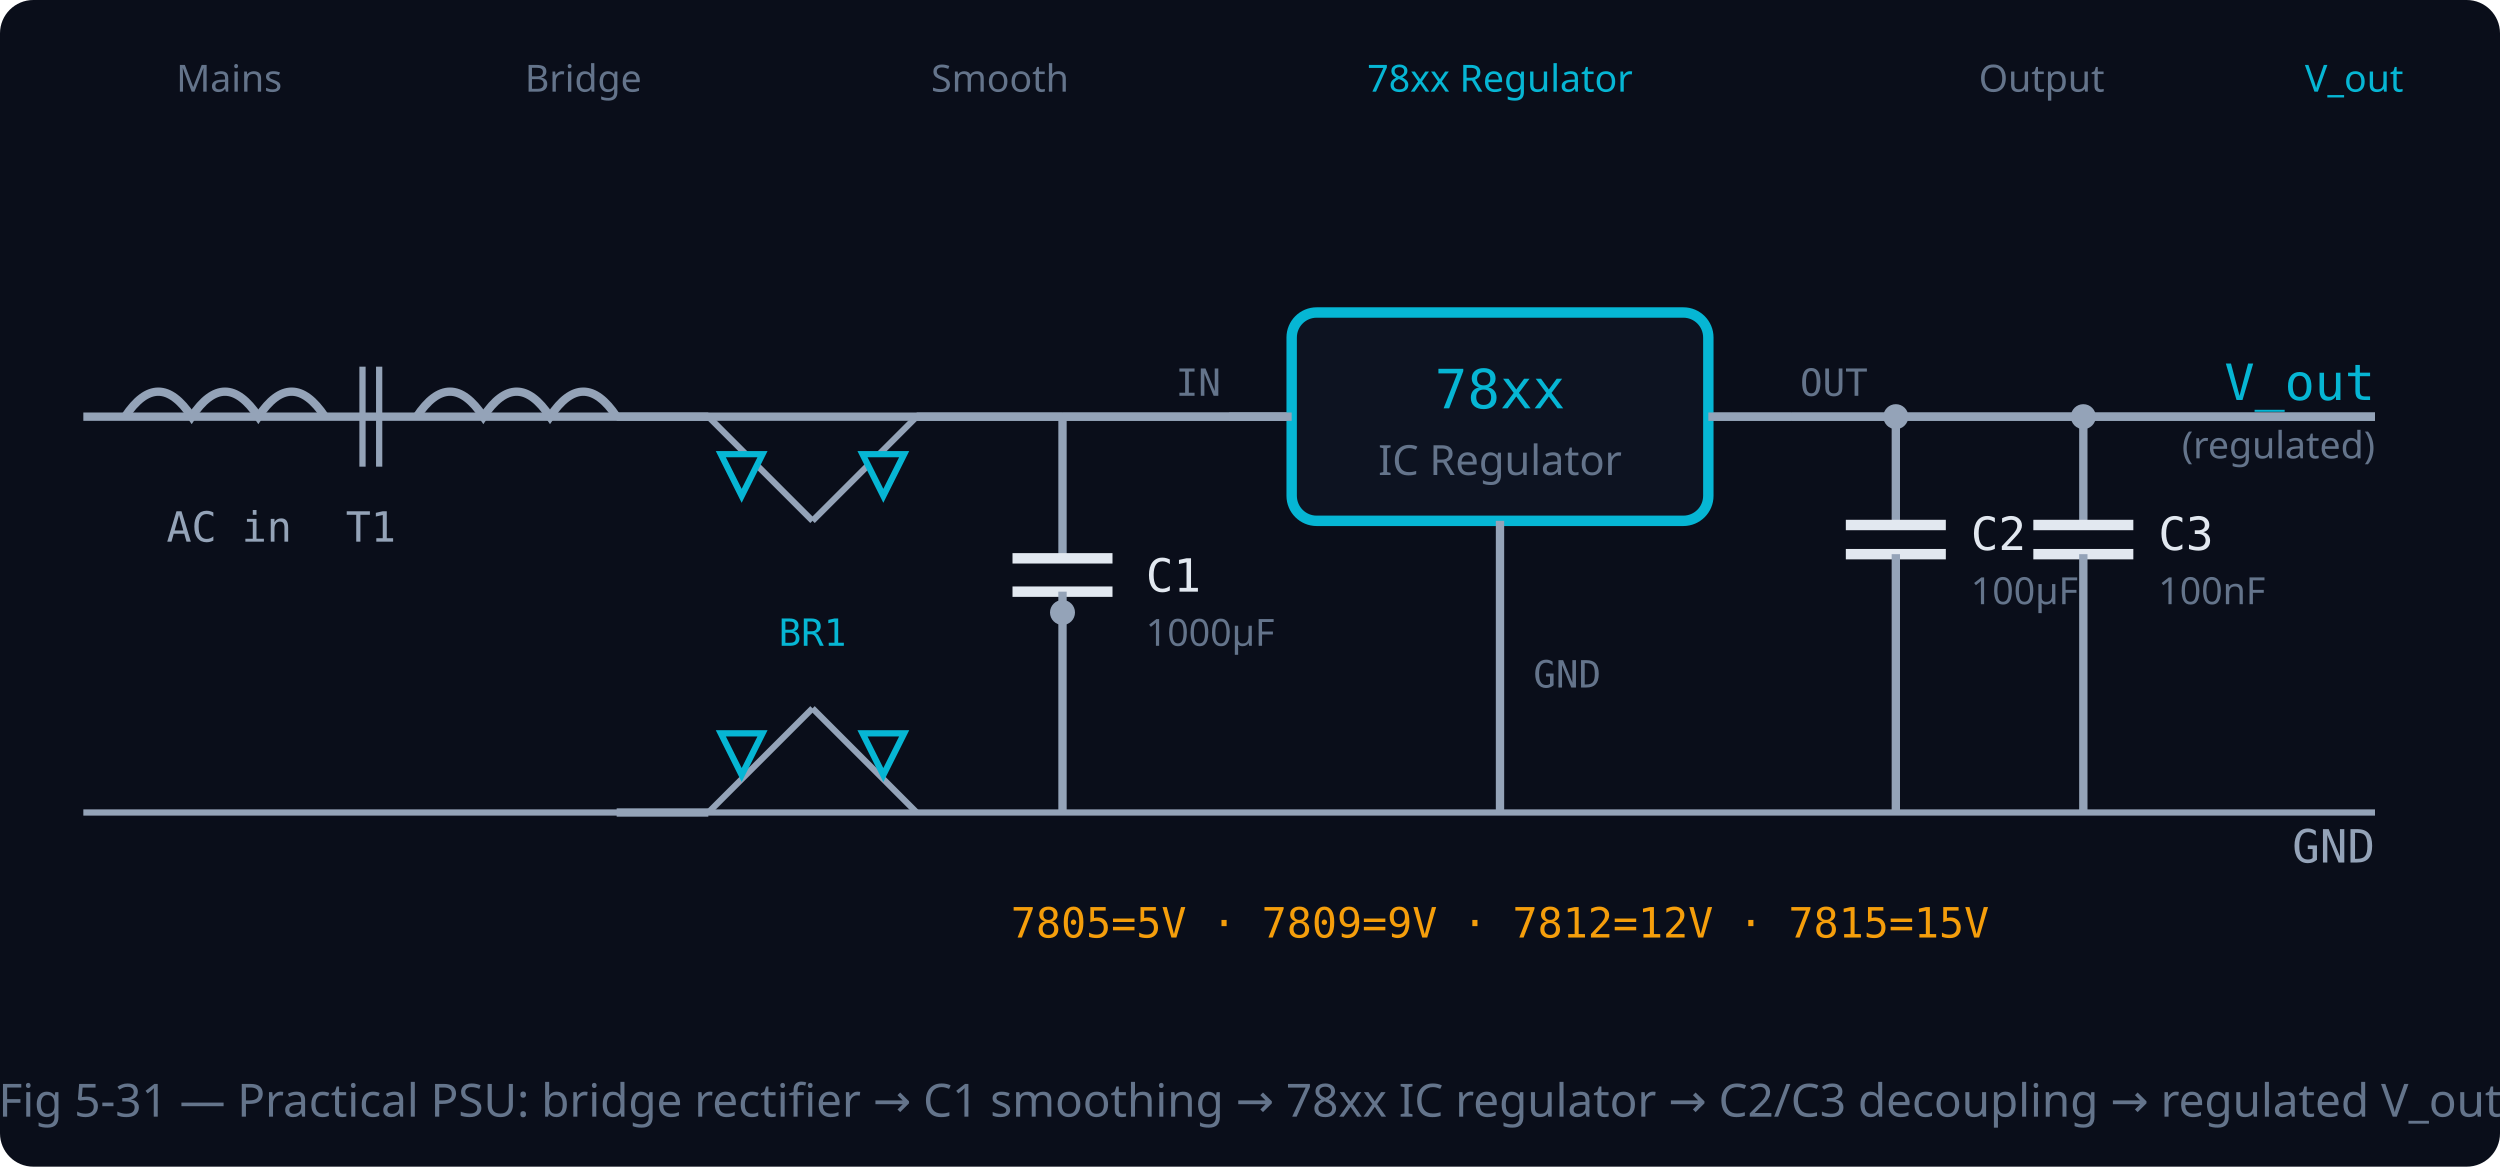
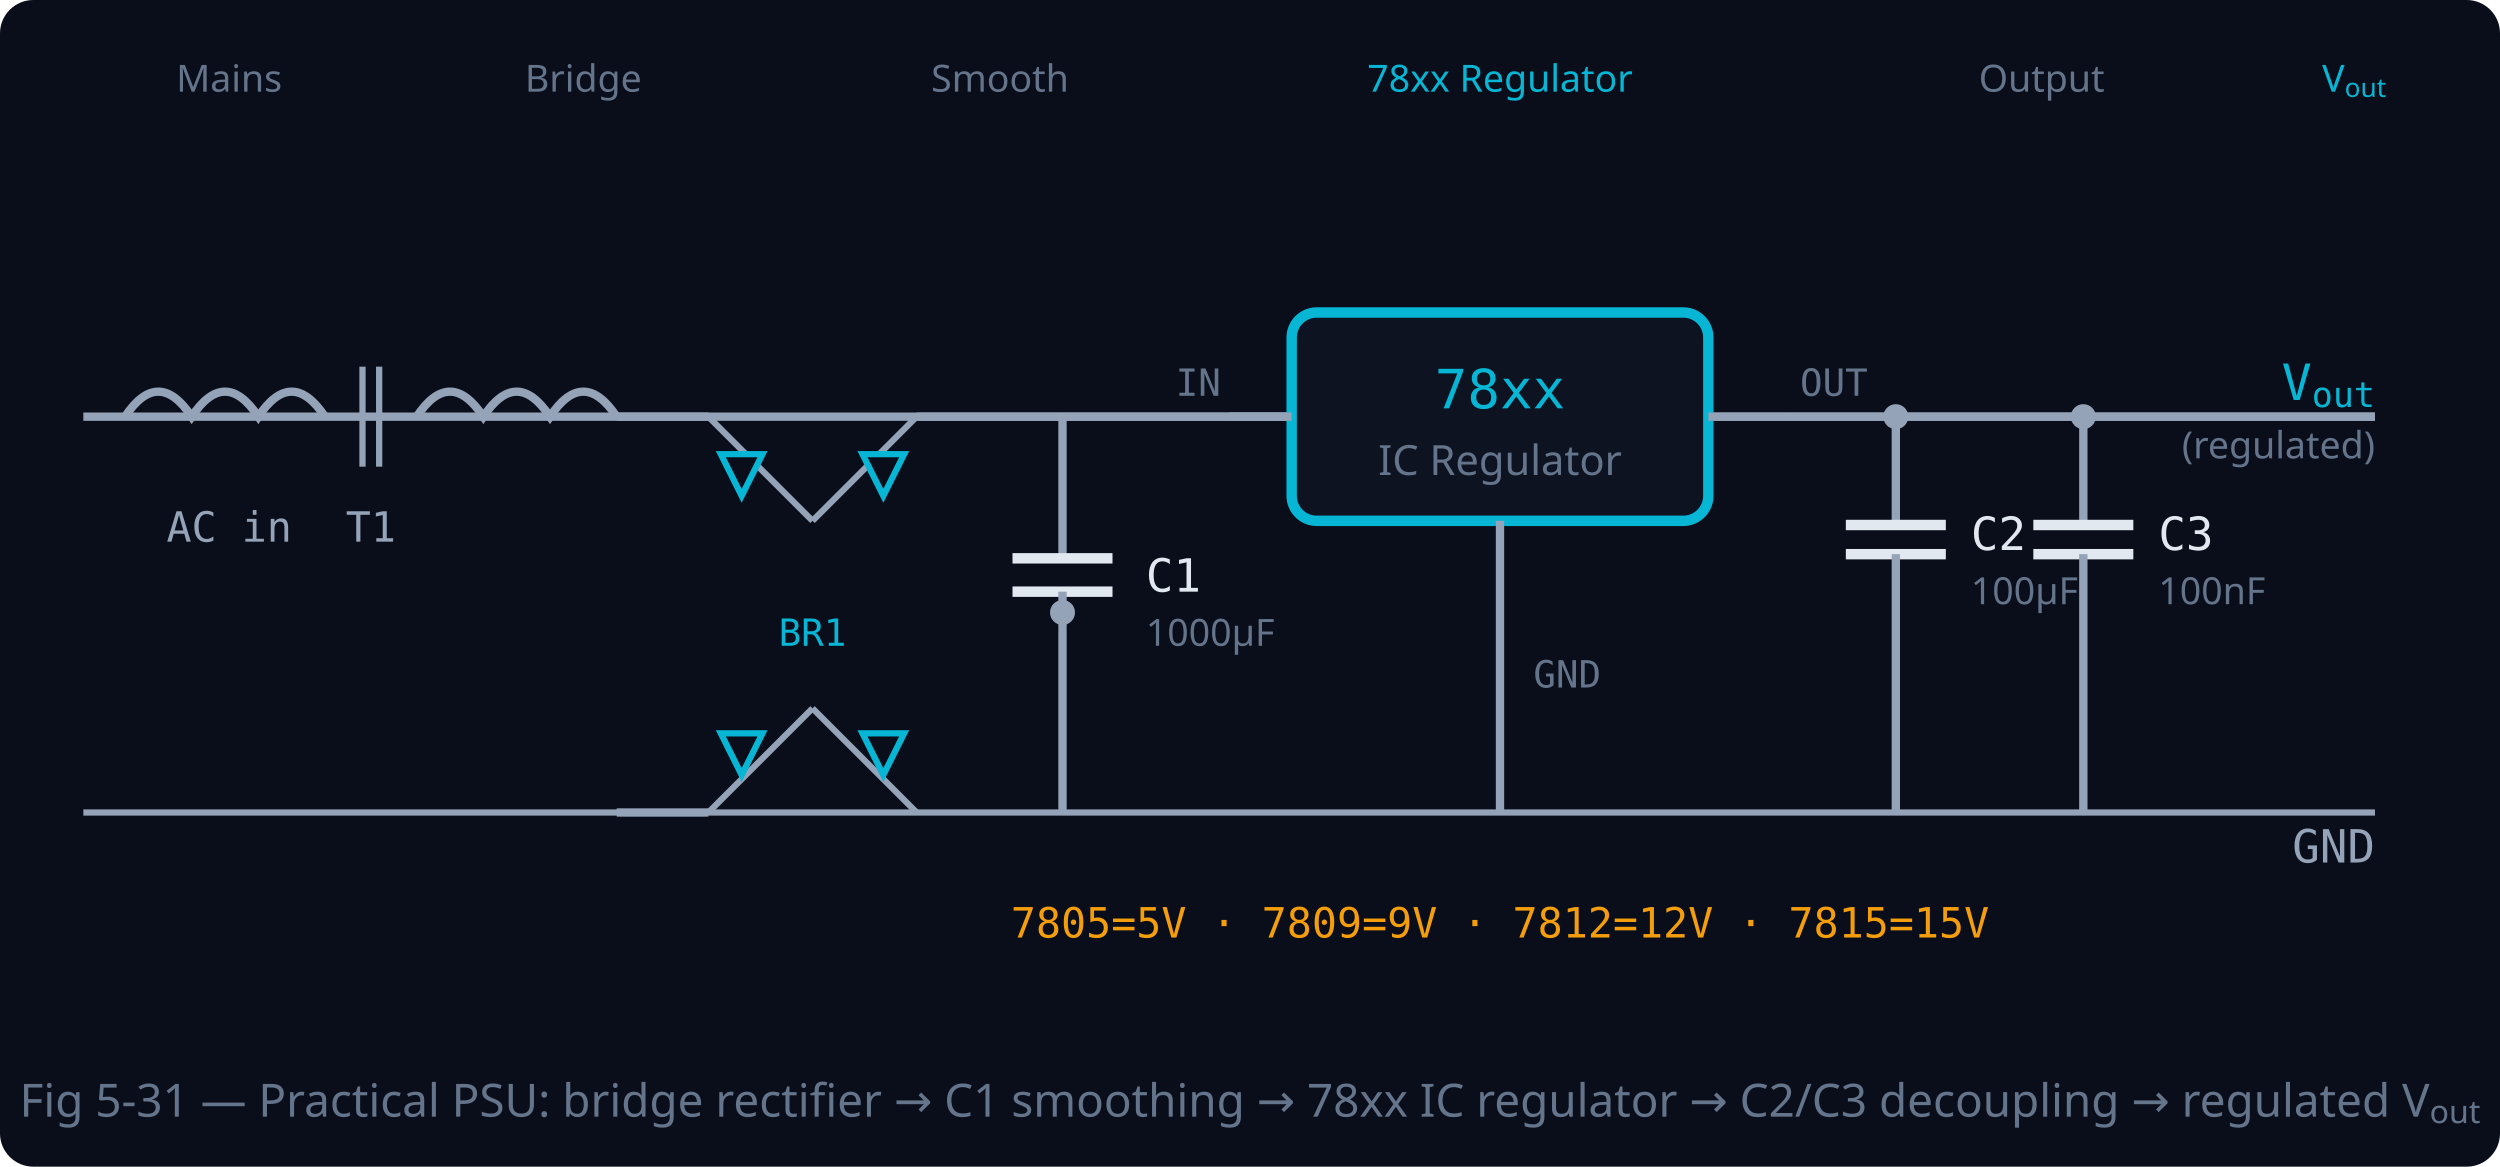
<svg xmlns="http://www.w3.org/2000/svg" viewBox="0 0 600 280" width="600" height="280">
  <rect width="600" height="280" fill="#0a0e1a" rx="8" />
  <text x="55" y="22" font-family="IBM Plex Sans, sans-serif" font-size="9" fill="#64748b" text-anchor="middle">Mains</text>
  <text x="140" y="22" font-family="IBM Plex Sans, sans-serif" font-size="9" fill="#64748b" text-anchor="middle">Bridge</text>
  <text x="240" y="22" font-family="IBM Plex Sans, sans-serif" font-size="9" fill="#64748b" text-anchor="middle">Smooth</text>
  <text x="360" y="22" font-family="IBM Plex Sans, sans-serif" font-size="9" fill="#06b6d4" text-anchor="middle">78xx Regulator</text>
  <text x="490" y="22" font-family="IBM Plex Sans, sans-serif" font-size="9" fill="#64748b" text-anchor="middle">Output</text>
-   <text x="565" y="22" font-family="IBM Plex Sans, sans-serif" font-size="9" fill="#06b6d4" text-anchor="middle">V_out</text>
+   <text x="565" y="22" font-family="IBM Plex Sans, sans-serif" font-size="9" fill="#06b6d4" text-anchor="middle">V<tspan baseline-shift="sub" font-size="70%">out</tspan>
+   </text>
  <line x1="20" y1="100" x2="570" y2="100" stroke="#94a3b8" stroke-width="2" />
  <line x1="20" y1="195" x2="570" y2="195" stroke="#94a3b8" stroke-width="1.5" />
  <text x="570" y="207" font-family="IBM Plex Mono, monospace" font-size="11" fill="#94a3b8" text-anchor="end">GND</text>
  <path d="M 30,100 Q 38,88 46,100 Q 54,88 62,100 Q 70,88 78,100" fill="none" stroke="#94a3b8" stroke-width="2" />
  <line x1="87" y1="88" x2="87" y2="112" stroke="#94a3b8" stroke-width="1.5" />
  <line x1="91" y1="88" x2="91" y2="112" stroke="#94a3b8" stroke-width="1.5" />
  <path d="M 100,100 Q 108,88 116,100 Q 124,88 132,100 Q 140,88 148,100" fill="none" stroke="#94a3b8" stroke-width="2" />
  <text x="55" y="130" font-family="IBM Plex Mono, monospace" font-size="10" fill="#94a3b8" text-anchor="middle">AC in</text>
  <text x="89" y="130" font-family="IBM Plex Mono, monospace" font-size="10" fill="#94a3b8" text-anchor="middle">T1</text>
  <line x1="148" y1="100" x2="170" y2="100" stroke="#94a3b8" stroke-width="2" />
  <line x1="170" y1="100" x2="195" y2="125" stroke="#94a3b8" stroke-width="1.5" />
  <line x1="195" y1="125" x2="220" y2="100" stroke="#94a3b8" stroke-width="1.5" />
  <line x1="170" y1="195" x2="195" y2="170" stroke="#94a3b8" stroke-width="1.5" />
  <line x1="195" y1="170" x2="220" y2="195" stroke="#94a3b8" stroke-width="1.5" />
  <line x1="148" y1="195" x2="170" y2="195" stroke="#94a3b8" stroke-width="2" />
  <polygon points="173,109 183,109 178,119" fill="#0a0e1a" stroke="#06b6d4" stroke-width="1.5" />
  <polygon points="207,109 217,109 212,119" fill="#0a0e1a" stroke="#06b6d4" stroke-width="1.5" />
  <polygon points="173,176 183,176 178,186" fill="#0a0e1a" stroke="#06b6d4" stroke-width="1.5" />
  <polygon points="207,176 217,176 212,186" fill="#0a0e1a" stroke="#06b6d4" stroke-width="1.5" />
  <text x="195" y="155" font-family="IBM Plex Mono, monospace" font-size="9" fill="#06b6d4" text-anchor="middle">BR1</text>
  <line x1="220" y1="100" x2="255" y2="100" stroke="#94a3b8" stroke-width="2" />
  <circle cx="255" cy="147" r="3" fill="#94a3b8" />
  <line x1="255" y1="100" x2="255" y2="134" stroke="#94a3b8" stroke-width="2" />
  <line x1="243" y1="134" x2="267" y2="134" stroke="#e2e8f0" stroke-width="2.5" />
  <line x1="243" y1="142" x2="267" y2="142" stroke="#e2e8f0" stroke-width="2.5" />
  <line x1="255" y1="142" x2="255" y2="195" stroke="#94a3b8" stroke-width="2" />
  <text x="275" y="142" font-family="IBM Plex Mono, monospace" font-size="11" fill="#e2e8f0">C1</text>
  <text x="275" y="155" font-family="IBM Plex Sans, sans-serif" font-size="9" fill="#64748b">1000µF</text>
  <line x1="255" y1="100" x2="310" y2="100" stroke="#94a3b8" stroke-width="2" />
  <rect x="310" y="75" width="100" height="50" fill="#0d1321" stroke="#06b6d4" stroke-width="2.5" rx="6" />
  <text x="360" y="98" font-family="IBM Plex Mono, monospace" font-size="13" fill="#06b6d4" text-anchor="middle">78xx</text>
  <text x="360" y="114" font-family="IBM Plex Sans, sans-serif" font-size="10" fill="#64748b" text-anchor="middle">IC Regulator</text>
  <line x1="310" y1="100" x2="295" y2="100" stroke="#94a3b8" stroke-width="2" />
  <text x="293" y="95" font-family="IBM Plex Mono, monospace" font-size="9" fill="#64748b" text-anchor="end">IN</text>
  <line x1="410" y1="100" x2="430" y2="100" stroke="#94a3b8" stroke-width="2" />
  <text x="432" y="95" font-family="IBM Plex Mono, monospace" font-size="9" fill="#64748b">OUT</text>
  <line x1="360" y1="125" x2="360" y2="195" stroke="#94a3b8" stroke-width="2" />
  <text x="368" y="165" font-family="IBM Plex Mono, monospace" font-size="9" fill="#64748b">GND</text>
  <line x1="430" y1="100" x2="455" y2="100" stroke="#94a3b8" stroke-width="2" />
  <circle cx="455" cy="100" r="3" fill="#94a3b8" />
  <line x1="455" y1="100" x2="455" y2="126" stroke="#94a3b8" stroke-width="2" />
  <line x1="443" y1="126" x2="467" y2="126" stroke="#e2e8f0" stroke-width="2.5" />
  <line x1="443" y1="133" x2="467" y2="133" stroke="#e2e8f0" stroke-width="2.5" />
  <line x1="455" y1="133" x2="455" y2="195" stroke="#94a3b8" stroke-width="2" />
  <text x="473" y="132" font-family="IBM Plex Mono, monospace" font-size="11" fill="#e2e8f0">C2</text>
  <text x="473" y="145" font-family="IBM Plex Sans, sans-serif" font-size="9" fill="#64748b">100µF</text>
  <line x1="455" y1="100" x2="500" y2="100" stroke="#94a3b8" stroke-width="2" />
  <circle cx="500" cy="100" r="3" fill="#94a3b8" />
  <line x1="500" y1="100" x2="500" y2="126" stroke="#94a3b8" stroke-width="2" />
  <line x1="488" y1="126" x2="512" y2="126" stroke="#e2e8f0" stroke-width="2.5" />
  <line x1="488" y1="133" x2="512" y2="133" stroke="#e2e8f0" stroke-width="2.5" />
  <line x1="500" y1="133" x2="500" y2="195" stroke="#94a3b8" stroke-width="2" />
  <text x="518" y="132" font-family="IBM Plex Mono, monospace" font-size="11" fill="#e2e8f0">C3</text>
  <text x="518" y="145" font-family="IBM Plex Sans, sans-serif" font-size="9" fill="#64748b">100nF</text>
  <line x1="500" y1="100" x2="570" y2="100" stroke="#94a3b8" stroke-width="2" />
-   <text x="570" y="96" font-family="IBM Plex Mono, monospace" font-size="12" fill="#06b6d4" text-anchor="end">V_out</text>
+   <text x="570" y="96" font-family="IBM Plex Mono, monospace" font-size="12" fill="#06b6d4" text-anchor="end">V<tspan baseline-shift="sub" font-size="70%">out</tspan>
+   </text>
  <text x="570" y="110" font-family="IBM Plex Sans, sans-serif" font-size="9" fill="#64748b" text-anchor="end">(regulated)</text>
  <text x="360" y="225" font-family="IBM Plex Mono, monospace" font-size="10" fill="#f59e0b" text-anchor="middle">7805=5V · 7809=9V · 7812=12V · 7815=15V</text>
-   <text x="300" y="268" font-family="IBM Plex Sans, sans-serif" font-size="11" fill="#64748b" text-anchor="middle">Fig 5-31 — Practical PSU: bridge rectifier → C1 smoothing → 78xx IC regulator → C2/C3 decoupling → regulated V_out</text>
+   <text x="300" y="268" font-family="IBM Plex Sans, sans-serif" font-size="11" fill="#64748b" text-anchor="middle">Fig 5-31 — Practical PSU: bridge rectifier → C1 smoothing → 78xx IC regulator → C2/C3 decoupling → regulated V<tspan baseline-shift="sub" font-size="70%">out</tspan>
+   </text>
</svg>
